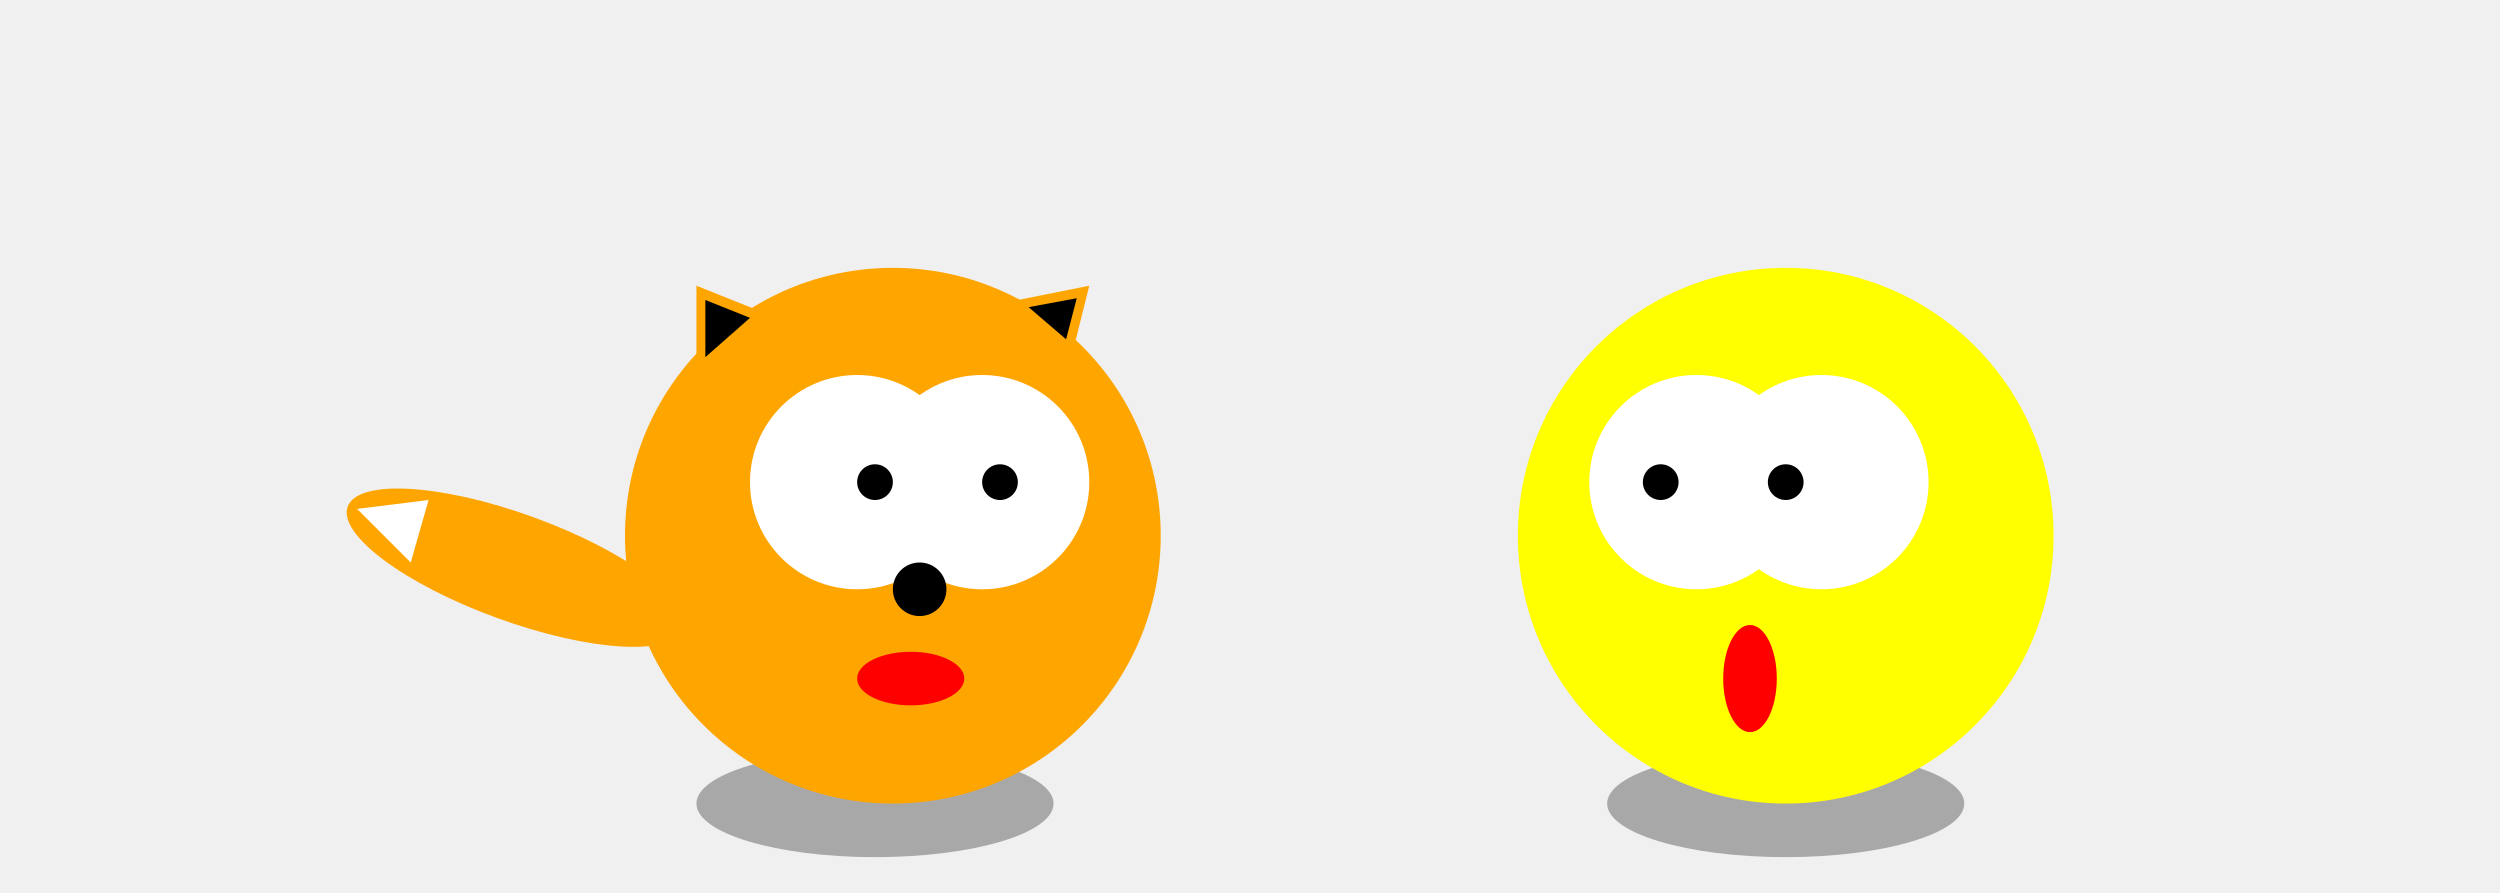
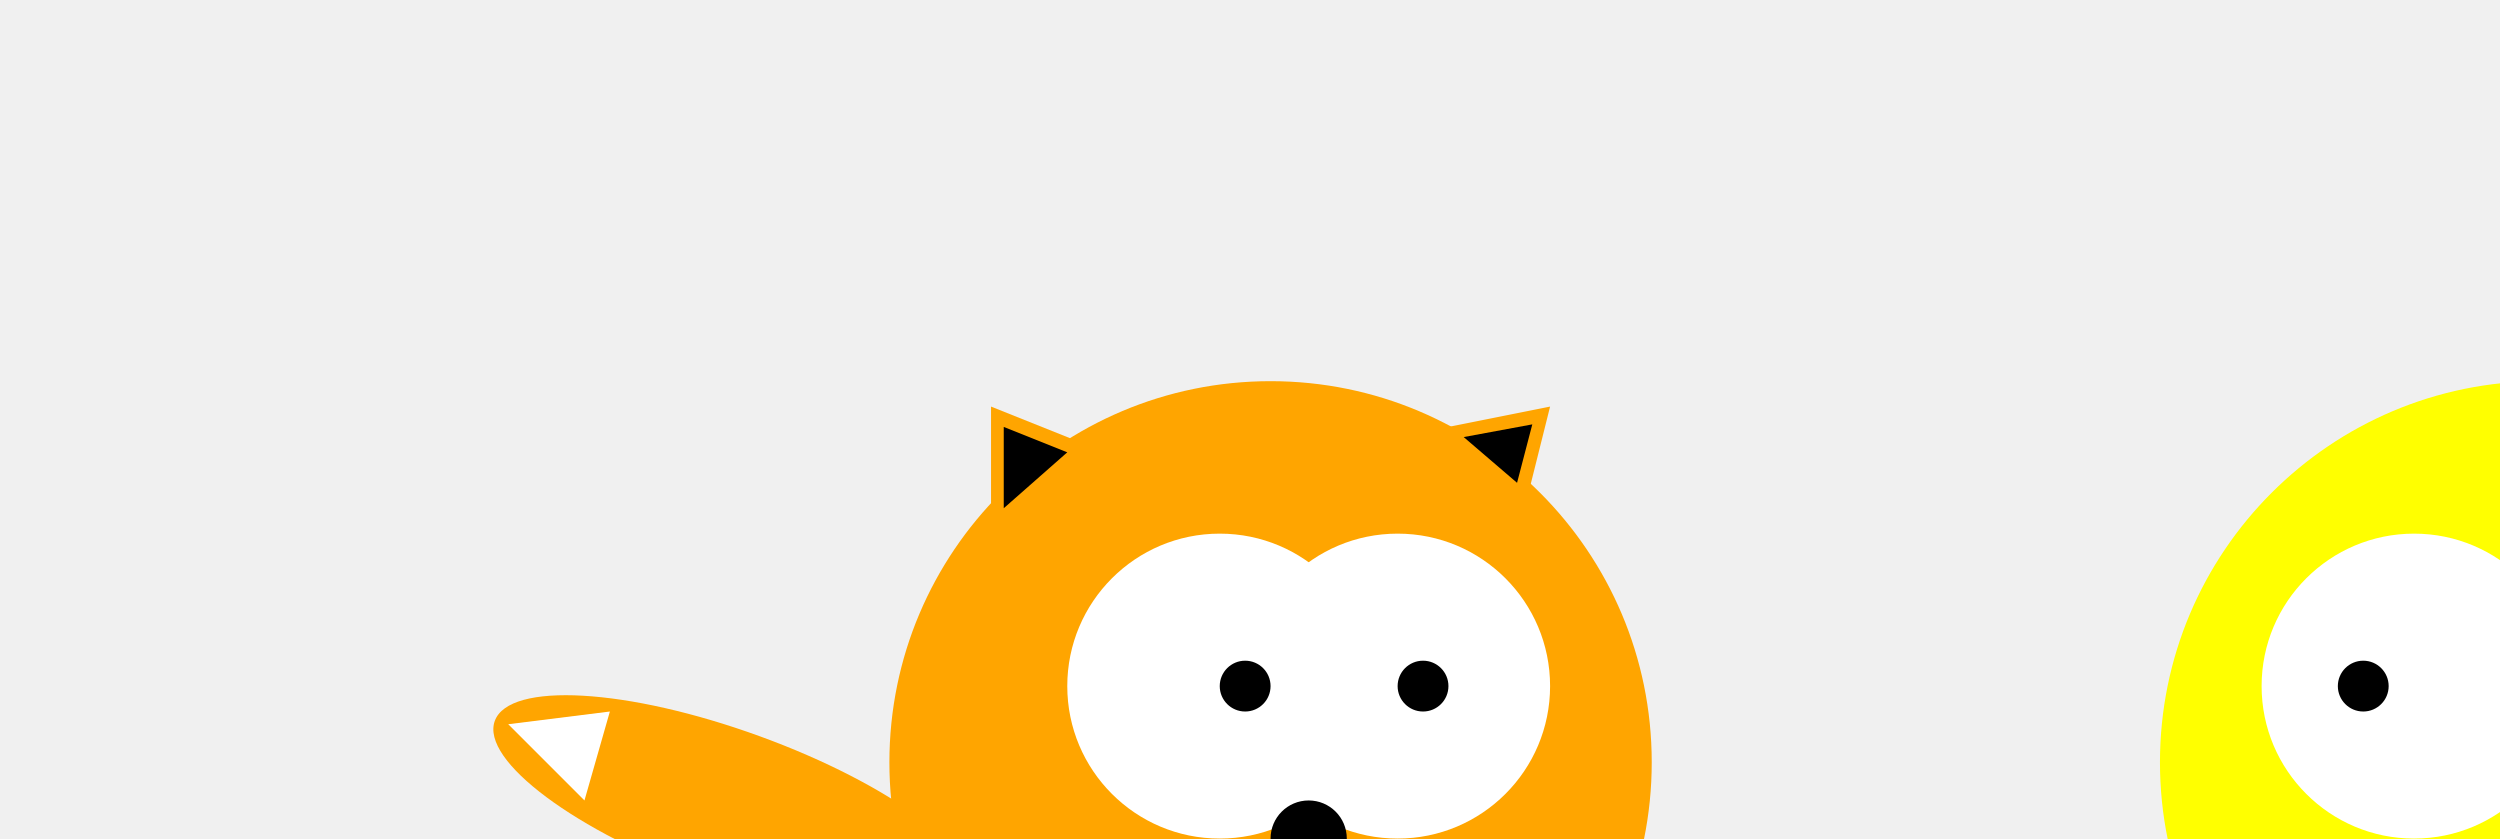
- <svg xmlns="http://www.w3.org/2000/svg" width="1400" height="500" version="1.1">
+ <svg xmlns="http://www.w3.org/2000/svg">
  <ellipse cx="490" cy="450" rx="100" ry="30" fill="black" opacity="0.3" />
  <circle cx="500" cy="300" r="150" fill="orange" />
  <circle cx="550" cy="270" r="60" fill="white" />
  <circle cx="480" cy="270" r="60" fill="white" />
  <circle cx="560" cy="270" r="10" fill="black" />
  <circle cx="490" cy="270" r="10" fill="black" />
  <circle cx="515" cy="330" r="15" fill="black" />
  <ellipse cx="510" cy="380" rx="30" ry="15" fill="red" />
  <polygon points="390,200 390,160 490,200" fill="orange" />
  <polygon points="395,200 395,168 420,178" fill="black" />
  <polygon points="600,200 570,168 610,160" fill="orange" />
  <polygon points="597,190 576,172 603,167" fill="black" />
  <ellipse cx="380" cy="200" rx="100" ry="30" transform="rotate(20 0 0)" fill="orange" />
  <polygon points="200,285 240,280 230,315" fill="white" />
  <ellipse cx="1000" cy="450" rx="100" ry="30" fill="black" opacity="0.3" />
  <circle cx="1000" cy="300" r="150" fill="yellow" />
  <circle cx="950" cy="270" r="60" fill="white" />
  <circle cx="1020" cy="270" r="60" fill="white" />
  <circle cx="1000" cy="270" r="10" fill="black" />
  <circle cx="930" cy="270" r="10" fill="black" />
  <ellipse cx="980" cy="380" rx="15" ry="30" fill="red" />
</svg>
